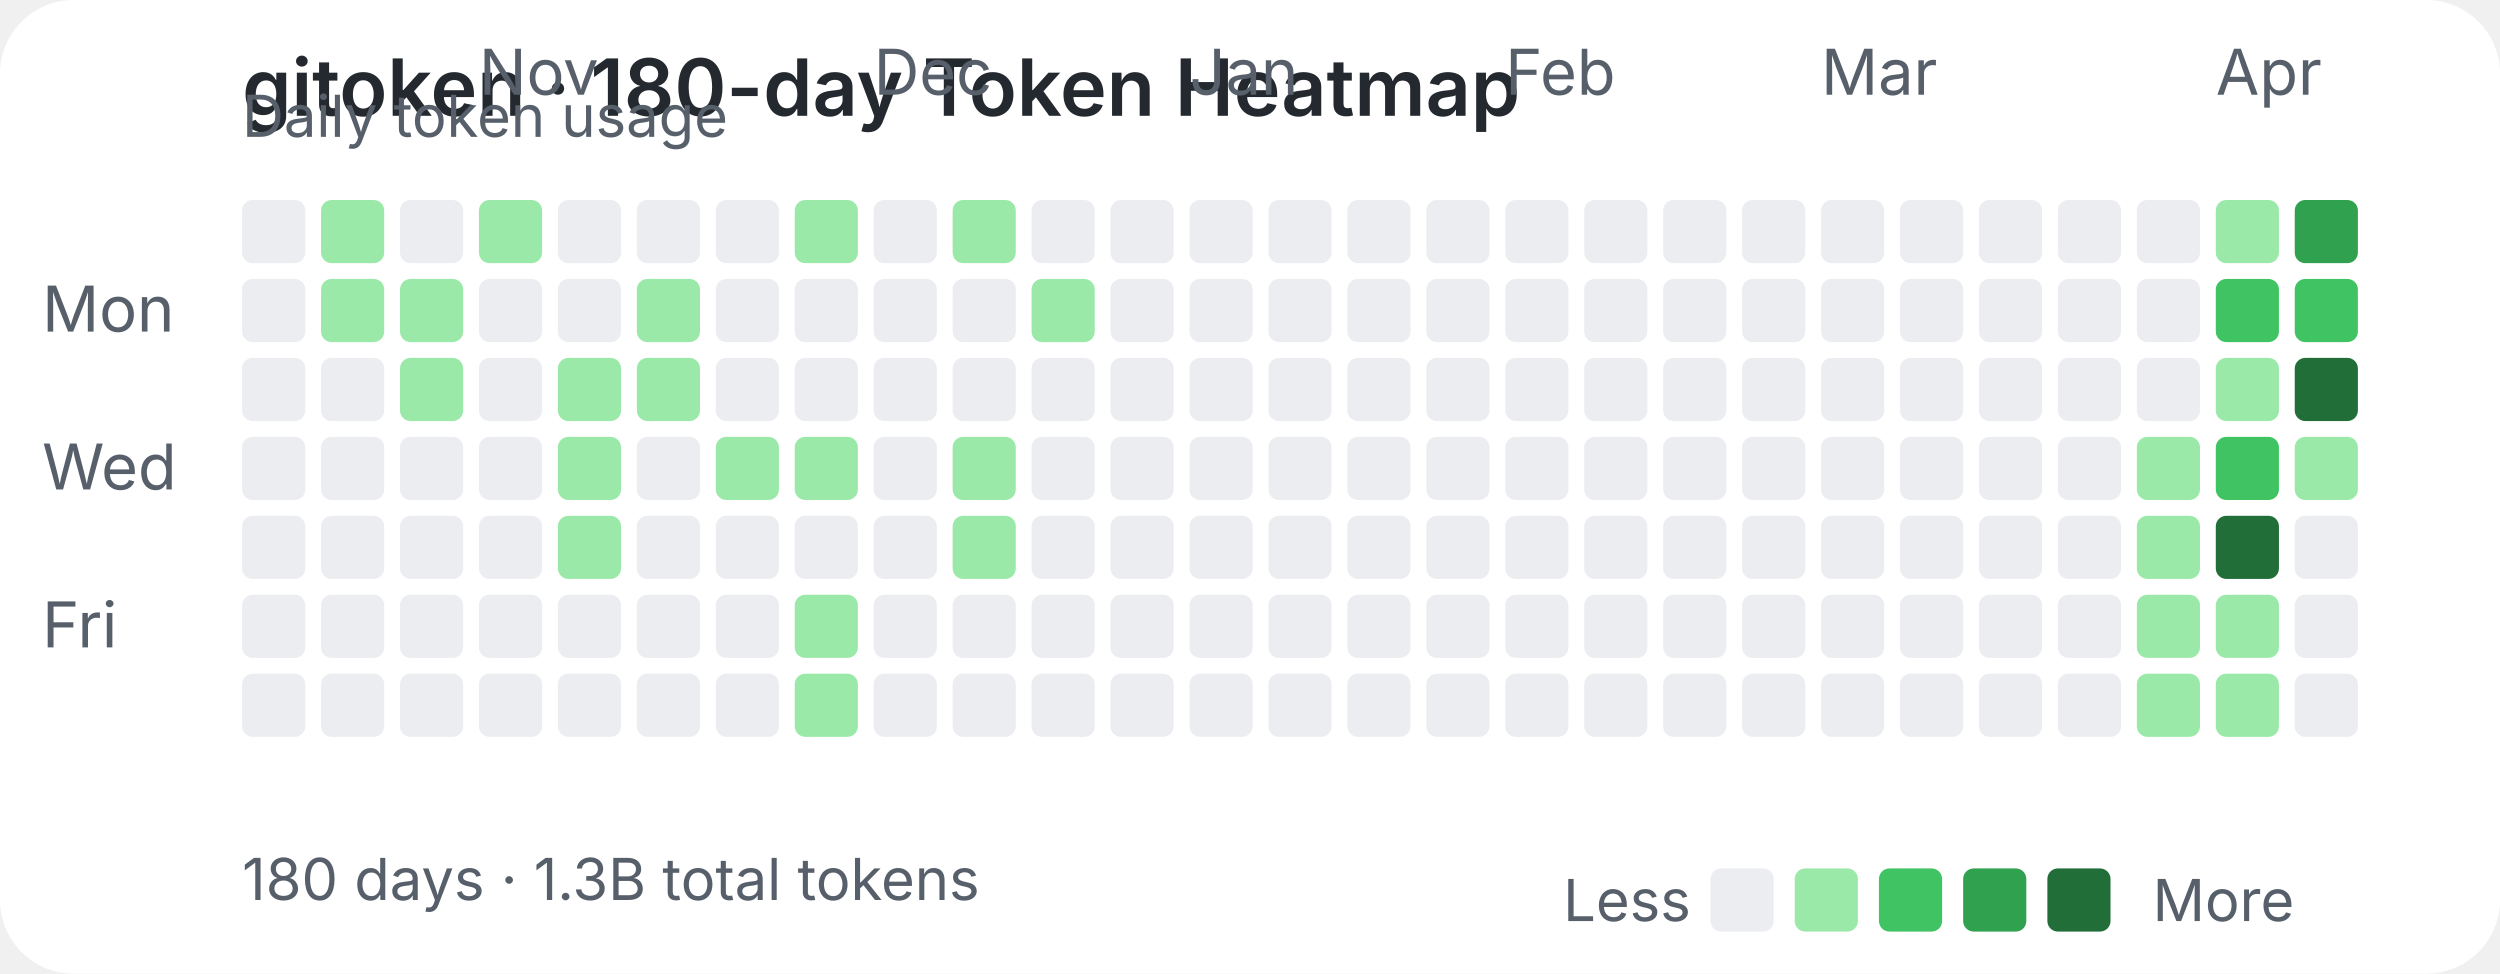
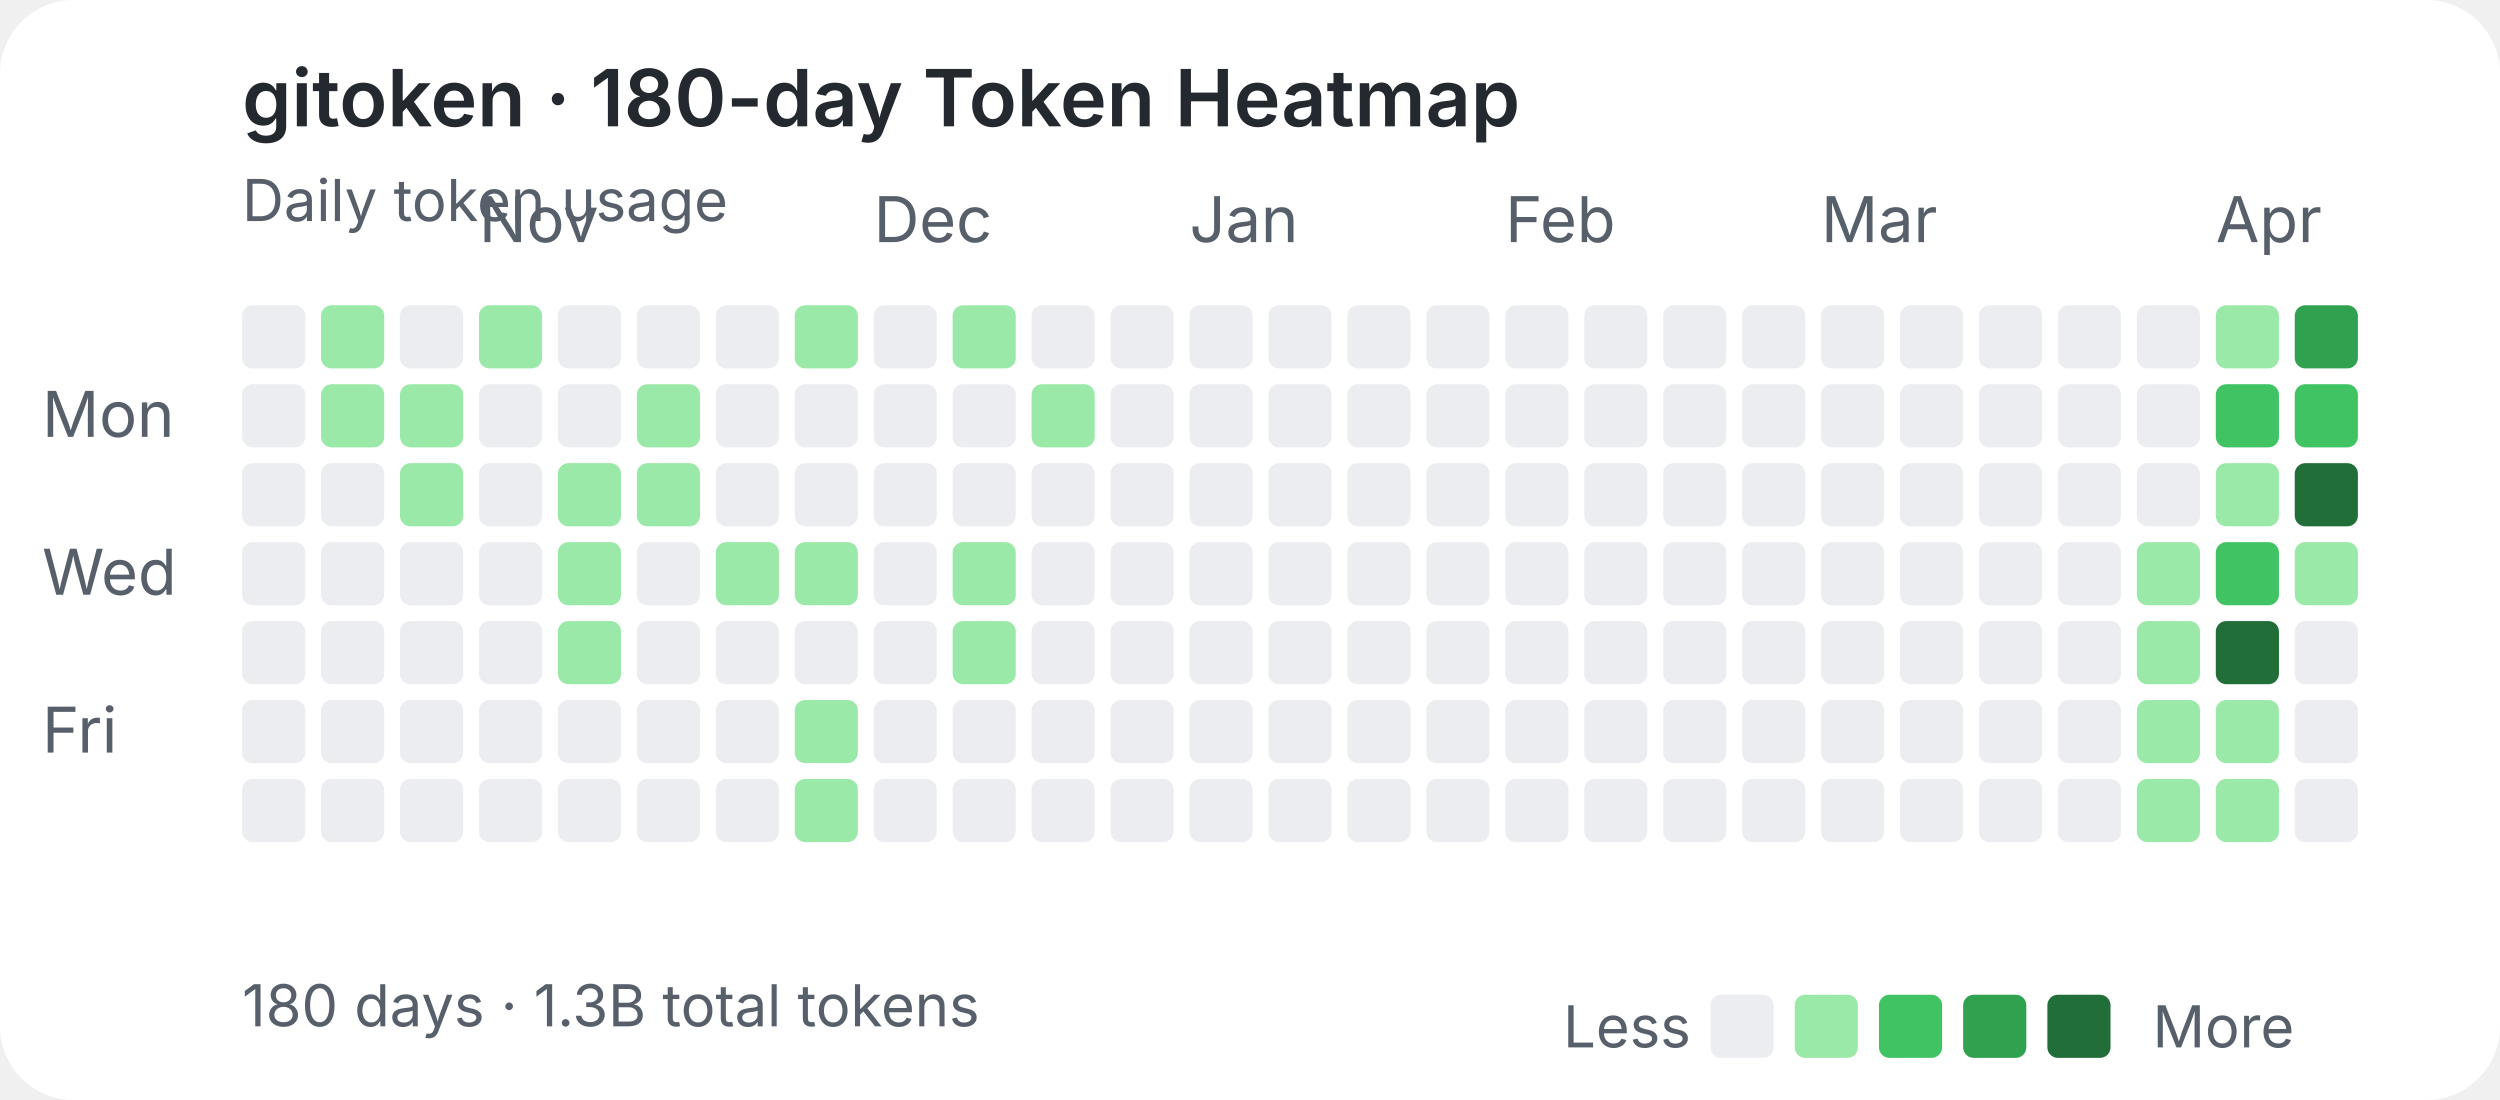
- <svg xmlns="http://www.w3.org/2000/svg" width="475" height="185" viewBox="0 0 475 185" fill="none">
+ <svg xmlns="http://www.w3.org/2000/svg" width="475" height="209" viewBox="0 0 475 209" fill="none">
  <style>
.label{font:12px ui-sans-serif,system-ui,-apple-system,sans-serif;fill:#57606a}
.title{font:600 15px ui-sans-serif,system-ui,-apple-system,sans-serif;fill:#24292f}
.sub{font:11px ui-sans-serif,system-ui,-apple-system,sans-serif;fill:#57606a}
</style>
  <rect width="100%" height="100%" rx="14" fill="#ffffff" />
-   <text class="title" x="46" y="22">gitoken · 180-day Token Heatmap</text>
-   <text class="sub" x="46" y="26">Daily token usage</text>
-   <text class="label" x="8" y="63">Mon</text>
-   <text class="label" x="8" y="93">Wed</text>
-   <text class="label" x="8" y="123">Fri</text>
-   <rect x="46" y="38" width="12" height="12" rx="2" fill="#ebedf0" />
-   <rect x="46" y="53" width="12" height="12" rx="2" fill="#ebedf0" />
-   <rect x="46" y="68" width="12" height="12" rx="2" fill="#ebedf0" />
-   <rect x="46" y="83" width="12" height="12" rx="2" fill="#ebedf0" />
-   <rect x="46" y="98" width="12" height="12" rx="2" fill="#ebedf0" />
-   <rect x="46" y="113" width="12" height="12" rx="2" fill="#ebedf0" />
-   <rect x="46" y="128" width="12" height="12" rx="2" fill="#ebedf0" />
-   <rect x="61" y="38" width="12" height="12" rx="2" fill="#9be9a8" />
-   <rect x="61" y="53" width="12" height="12" rx="2" fill="#9be9a8" />
-   <rect x="61" y="68" width="12" height="12" rx="2" fill="#ebedf0" />
-   <rect x="61" y="83" width="12" height="12" rx="2" fill="#ebedf0" />
-   <rect x="61" y="98" width="12" height="12" rx="2" fill="#ebedf0" />
-   <rect x="61" y="113" width="12" height="12" rx="2" fill="#ebedf0" />
-   <rect x="61" y="128" width="12" height="12" rx="2" fill="#ebedf0" />
-   <rect x="76" y="38" width="12" height="12" rx="2" fill="#ebedf0" />
-   <rect x="76" y="53" width="12" height="12" rx="2" fill="#9be9a8" />
-   <rect x="76" y="68" width="12" height="12" rx="2" fill="#9be9a8" />
-   <rect x="76" y="83" width="12" height="12" rx="2" fill="#ebedf0" />
-   <rect x="76" y="98" width="12" height="12" rx="2" fill="#ebedf0" />
-   <rect x="76" y="113" width="12" height="12" rx="2" fill="#ebedf0" />
-   <rect x="76" y="128" width="12" height="12" rx="2" fill="#ebedf0" />
-   <text class="label" x="91" y="18">Nov</text>
-   <rect x="91" y="38" width="12" height="12" rx="2" fill="#9be9a8" />
-   <rect x="91" y="53" width="12" height="12" rx="2" fill="#ebedf0" />
-   <rect x="91" y="68" width="12" height="12" rx="2" fill="#ebedf0" />
-   <rect x="91" y="83" width="12" height="12" rx="2" fill="#ebedf0" />
-   <rect x="91" y="98" width="12" height="12" rx="2" fill="#ebedf0" />
-   <rect x="91" y="113" width="12" height="12" rx="2" fill="#ebedf0" />
-   <rect x="91" y="128" width="12" height="12" rx="2" fill="#ebedf0" />
-   <rect x="106" y="38" width="12" height="12" rx="2" fill="#ebedf0" />
-   <rect x="106" y="53" width="12" height="12" rx="2" fill="#ebedf0" />
-   <rect x="106" y="68" width="12" height="12" rx="2" fill="#9be9a8" />
-   <rect x="106" y="83" width="12" height="12" rx="2" fill="#9be9a8" />
-   <rect x="106" y="98" width="12" height="12" rx="2" fill="#9be9a8" />
-   <rect x="106" y="113" width="12" height="12" rx="2" fill="#ebedf0" />
-   <rect x="106" y="128" width="12" height="12" rx="2" fill="#ebedf0" />
-   <rect x="121" y="38" width="12" height="12" rx="2" fill="#ebedf0" />
-   <rect x="121" y="53" width="12" height="12" rx="2" fill="#9be9a8" />
-   <rect x="121" y="68" width="12" height="12" rx="2" fill="#9be9a8" />
-   <rect x="121" y="83" width="12" height="12" rx="2" fill="#ebedf0" />
-   <rect x="121" y="98" width="12" height="12" rx="2" fill="#ebedf0" />
-   <rect x="121" y="113" width="12" height="12" rx="2" fill="#ebedf0" />
-   <rect x="121" y="128" width="12" height="12" rx="2" fill="#ebedf0" />
-   <rect x="136" y="38" width="12" height="12" rx="2" fill="#ebedf0" />
-   <rect x="136" y="53" width="12" height="12" rx="2" fill="#ebedf0" />
-   <rect x="136" y="68" width="12" height="12" rx="2" fill="#ebedf0" />
-   <rect x="136" y="83" width="12" height="12" rx="2" fill="#9be9a8" />
-   <rect x="136" y="98" width="12" height="12" rx="2" fill="#ebedf0" />
-   <rect x="136" y="113" width="12" height="12" rx="2" fill="#ebedf0" />
-   <rect x="136" y="128" width="12" height="12" rx="2" fill="#ebedf0" />
-   <rect x="151" y="38" width="12" height="12" rx="2" fill="#9be9a8" />
-   <rect x="151" y="53" width="12" height="12" rx="2" fill="#ebedf0" />
-   <rect x="151" y="68" width="12" height="12" rx="2" fill="#ebedf0" />
-   <rect x="151" y="83" width="12" height="12" rx="2" fill="#9be9a8" />
-   <rect x="151" y="98" width="12" height="12" rx="2" fill="#ebedf0" />
-   <rect x="151" y="113" width="12" height="12" rx="2" fill="#9be9a8" />
-   <rect x="151" y="128" width="12" height="12" rx="2" fill="#9be9a8" />
-   <text class="label" x="166" y="18">Dec</text>
-   <rect x="166" y="38" width="12" height="12" rx="2" fill="#ebedf0" />
-   <rect x="166" y="53" width="12" height="12" rx="2" fill="#ebedf0" />
-   <rect x="166" y="68" width="12" height="12" rx="2" fill="#ebedf0" />
-   <rect x="166" y="83" width="12" height="12" rx="2" fill="#ebedf0" />
-   <rect x="166" y="98" width="12" height="12" rx="2" fill="#ebedf0" />
-   <rect x="166" y="113" width="12" height="12" rx="2" fill="#ebedf0" />
-   <rect x="166" y="128" width="12" height="12" rx="2" fill="#ebedf0" />
-   <rect x="181" y="38" width="12" height="12" rx="2" fill="#9be9a8" />
-   <rect x="181" y="53" width="12" height="12" rx="2" fill="#ebedf0" />
-   <rect x="181" y="68" width="12" height="12" rx="2" fill="#ebedf0" />
-   <rect x="181" y="83" width="12" height="12" rx="2" fill="#9be9a8" />
-   <rect x="181" y="98" width="12" height="12" rx="2" fill="#9be9a8" />
-   <rect x="181" y="113" width="12" height="12" rx="2" fill="#ebedf0" />
-   <rect x="181" y="128" width="12" height="12" rx="2" fill="#ebedf0" />
-   <rect x="196" y="38" width="12" height="12" rx="2" fill="#ebedf0" />
-   <rect x="196" y="53" width="12" height="12" rx="2" fill="#9be9a8" />
-   <rect x="196" y="68" width="12" height="12" rx="2" fill="#ebedf0" />
-   <rect x="196" y="83" width="12" height="12" rx="2" fill="#ebedf0" />
-   <rect x="196" y="98" width="12" height="12" rx="2" fill="#ebedf0" />
-   <rect x="196" y="113" width="12" height="12" rx="2" fill="#ebedf0" />
-   <rect x="196" y="128" width="12" height="12" rx="2" fill="#ebedf0" />
-   <rect x="211" y="38" width="12" height="12" rx="2" fill="#ebedf0" />
-   <rect x="211" y="53" width="12" height="12" rx="2" fill="#ebedf0" />
-   <rect x="211" y="68" width="12" height="12" rx="2" fill="#ebedf0" />
-   <rect x="211" y="83" width="12" height="12" rx="2" fill="#ebedf0" />
-   <rect x="211" y="98" width="12" height="12" rx="2" fill="#ebedf0" />
-   <rect x="211" y="113" width="12" height="12" rx="2" fill="#ebedf0" />
-   <rect x="211" y="128" width="12" height="12" rx="2" fill="#ebedf0" />
-   <text class="label" x="226" y="18">Jan</text>
-   <rect x="226" y="38" width="12" height="12" rx="2" fill="#ebedf0" />
-   <rect x="226" y="53" width="12" height="12" rx="2" fill="#ebedf0" />
-   <rect x="226" y="68" width="12" height="12" rx="2" fill="#ebedf0" />
-   <rect x="226" y="83" width="12" height="12" rx="2" fill="#ebedf0" />
-   <rect x="226" y="98" width="12" height="12" rx="2" fill="#ebedf0" />
-   <rect x="226" y="113" width="12" height="12" rx="2" fill="#ebedf0" />
-   <rect x="226" y="128" width="12" height="12" rx="2" fill="#ebedf0" />
-   <rect x="241" y="38" width="12" height="12" rx="2" fill="#ebedf0" />
-   <rect x="241" y="53" width="12" height="12" rx="2" fill="#ebedf0" />
-   <rect x="241" y="68" width="12" height="12" rx="2" fill="#ebedf0" />
-   <rect x="241" y="83" width="12" height="12" rx="2" fill="#ebedf0" />
-   <rect x="241" y="98" width="12" height="12" rx="2" fill="#ebedf0" />
-   <rect x="241" y="113" width="12" height="12" rx="2" fill="#ebedf0" />
-   <rect x="241" y="128" width="12" height="12" rx="2" fill="#ebedf0" />
-   <rect x="256" y="38" width="12" height="12" rx="2" fill="#ebedf0" />
-   <rect x="256" y="53" width="12" height="12" rx="2" fill="#ebedf0" />
-   <rect x="256" y="68" width="12" height="12" rx="2" fill="#ebedf0" />
-   <rect x="256" y="83" width="12" height="12" rx="2" fill="#ebedf0" />
-   <rect x="256" y="98" width="12" height="12" rx="2" fill="#ebedf0" />
-   <rect x="256" y="113" width="12" height="12" rx="2" fill="#ebedf0" />
-   <rect x="256" y="128" width="12" height="12" rx="2" fill="#ebedf0" />
-   <rect x="271" y="38" width="12" height="12" rx="2" fill="#ebedf0" />
-   <rect x="271" y="53" width="12" height="12" rx="2" fill="#ebedf0" />
-   <rect x="271" y="68" width="12" height="12" rx="2" fill="#ebedf0" />
-   <rect x="271" y="83" width="12" height="12" rx="2" fill="#ebedf0" />
-   <rect x="271" y="98" width="12" height="12" rx="2" fill="#ebedf0" />
-   <rect x="271" y="113" width="12" height="12" rx="2" fill="#ebedf0" />
-   <rect x="271" y="128" width="12" height="12" rx="2" fill="#ebedf0" />
-   <text class="label" x="286" y="18">Feb</text>
-   <rect x="286" y="38" width="12" height="12" rx="2" fill="#ebedf0" />
-   <rect x="286" y="53" width="12" height="12" rx="2" fill="#ebedf0" />
-   <rect x="286" y="68" width="12" height="12" rx="2" fill="#ebedf0" />
-   <rect x="286" y="83" width="12" height="12" rx="2" fill="#ebedf0" />
-   <rect x="286" y="98" width="12" height="12" rx="2" fill="#ebedf0" />
-   <rect x="286" y="113" width="12" height="12" rx="2" fill="#ebedf0" />
-   <rect x="286" y="128" width="12" height="12" rx="2" fill="#ebedf0" />
-   <rect x="301" y="38" width="12" height="12" rx="2" fill="#ebedf0" />
-   <rect x="301" y="53" width="12" height="12" rx="2" fill="#ebedf0" />
-   <rect x="301" y="68" width="12" height="12" rx="2" fill="#ebedf0" />
-   <rect x="301" y="83" width="12" height="12" rx="2" fill="#ebedf0" />
-   <rect x="301" y="98" width="12" height="12" rx="2" fill="#ebedf0" />
-   <rect x="301" y="113" width="12" height="12" rx="2" fill="#ebedf0" />
-   <rect x="301" y="128" width="12" height="12" rx="2" fill="#ebedf0" />
-   <rect x="316" y="38" width="12" height="12" rx="2" fill="#ebedf0" />
-   <rect x="316" y="53" width="12" height="12" rx="2" fill="#ebedf0" />
-   <rect x="316" y="68" width="12" height="12" rx="2" fill="#ebedf0" />
-   <rect x="316" y="83" width="12" height="12" rx="2" fill="#ebedf0" />
-   <rect x="316" y="98" width="12" height="12" rx="2" fill="#ebedf0" />
-   <rect x="316" y="113" width="12" height="12" rx="2" fill="#ebedf0" />
-   <rect x="316" y="128" width="12" height="12" rx="2" fill="#ebedf0" />
-   <rect x="331" y="38" width="12" height="12" rx="2" fill="#ebedf0" />
-   <rect x="331" y="53" width="12" height="12" rx="2" fill="#ebedf0" />
-   <rect x="331" y="68" width="12" height="12" rx="2" fill="#ebedf0" />
-   <rect x="331" y="83" width="12" height="12" rx="2" fill="#ebedf0" />
-   <rect x="331" y="98" width="12" height="12" rx="2" fill="#ebedf0" />
-   <rect x="331" y="113" width="12" height="12" rx="2" fill="#ebedf0" />
-   <rect x="331" y="128" width="12" height="12" rx="2" fill="#ebedf0" />
-   <text class="label" x="346" y="18">Mar</text>
-   <rect x="346" y="38" width="12" height="12" rx="2" fill="#ebedf0" />
-   <rect x="346" y="53" width="12" height="12" rx="2" fill="#ebedf0" />
-   <rect x="346" y="68" width="12" height="12" rx="2" fill="#ebedf0" />
-   <rect x="346" y="83" width="12" height="12" rx="2" fill="#ebedf0" />
-   <rect x="346" y="98" width="12" height="12" rx="2" fill="#ebedf0" />
-   <rect x="346" y="113" width="12" height="12" rx="2" fill="#ebedf0" />
-   <rect x="346" y="128" width="12" height="12" rx="2" fill="#ebedf0" />
-   <rect x="361" y="38" width="12" height="12" rx="2" fill="#ebedf0" />
-   <rect x="361" y="53" width="12" height="12" rx="2" fill="#ebedf0" />
-   <rect x="361" y="68" width="12" height="12" rx="2" fill="#ebedf0" />
-   <rect x="361" y="83" width="12" height="12" rx="2" fill="#ebedf0" />
-   <rect x="361" y="98" width="12" height="12" rx="2" fill="#ebedf0" />
-   <rect x="361" y="113" width="12" height="12" rx="2" fill="#ebedf0" />
-   <rect x="361" y="128" width="12" height="12" rx="2" fill="#ebedf0" />
-   <rect x="376" y="38" width="12" height="12" rx="2" fill="#ebedf0" />
-   <rect x="376" y="53" width="12" height="12" rx="2" fill="#ebedf0" />
-   <rect x="376" y="68" width="12" height="12" rx="2" fill="#ebedf0" />
-   <rect x="376" y="83" width="12" height="12" rx="2" fill="#ebedf0" />
-   <rect x="376" y="98" width="12" height="12" rx="2" fill="#ebedf0" />
-   <rect x="376" y="113" width="12" height="12" rx="2" fill="#ebedf0" />
-   <rect x="376" y="128" width="12" height="12" rx="2" fill="#ebedf0" />
-   <rect x="391" y="38" width="12" height="12" rx="2" fill="#ebedf0" />
-   <rect x="391" y="53" width="12" height="12" rx="2" fill="#ebedf0" />
-   <rect x="391" y="68" width="12" height="12" rx="2" fill="#ebedf0" />
-   <rect x="391" y="83" width="12" height="12" rx="2" fill="#ebedf0" />
-   <rect x="391" y="98" width="12" height="12" rx="2" fill="#ebedf0" />
-   <rect x="391" y="113" width="12" height="12" rx="2" fill="#ebedf0" />
-   <rect x="391" y="128" width="12" height="12" rx="2" fill="#ebedf0" />
-   <rect x="406" y="38" width="12" height="12" rx="2" fill="#ebedf0" />
-   <rect x="406" y="53" width="12" height="12" rx="2" fill="#ebedf0" />
-   <rect x="406" y="68" width="12" height="12" rx="2" fill="#ebedf0" />
-   <rect x="406" y="83" width="12" height="12" rx="2" fill="#9be9a8" />
-   <rect x="406" y="98" width="12" height="12" rx="2" fill="#9be9a8" />
-   <rect x="406" y="113" width="12" height="12" rx="2" fill="#9be9a8" />
-   <rect x="406" y="128" width="12" height="12" rx="2" fill="#9be9a8" />
-   <text class="label" x="421" y="18">Apr</text>
-   <rect x="421" y="38" width="12" height="12" rx="2" fill="#9be9a8" />
-   <rect x="421" y="53" width="12" height="12" rx="2" fill="#40c463" />
-   <rect x="421" y="68" width="12" height="12" rx="2" fill="#9be9a8" />
-   <rect x="421" y="83" width="12" height="12" rx="2" fill="#40c463" />
-   <rect x="421" y="98" width="12" height="12" rx="2" fill="#216e39" />
-   <rect x="421" y="113" width="12" height="12" rx="2" fill="#9be9a8" />
-   <rect x="421" y="128" width="12" height="12" rx="2" fill="#9be9a8" />
-   <rect x="436" y="38" width="12" height="12" rx="2" fill="#30a14e" />
-   <rect x="436" y="53" width="12" height="12" rx="2" fill="#40c463" />
-   <rect x="436" y="68" width="12" height="12" rx="2" fill="#216e39" />
-   <rect x="436" y="83" width="12" height="12" rx="2" fill="#9be9a8" />
-   <rect x="436" y="98" width="12" height="12" rx="2" fill="#ebedf0" />
-   <rect x="436" y="113" width="12" height="12" rx="2" fill="#ebedf0" />
-   <rect x="436" y="128" width="12" height="12" rx="2" fill="#ebedf0" />
-   <text class="sub" x="297" y="175">Less</text>
-   <rect x="325" y="165" width="12" height="12" rx="2" fill="#ebedf0" />
-   <rect x="341" y="165" width="12" height="12" rx="2" fill="#9be9a8" />
-   <rect x="357" y="165" width="12" height="12" rx="2" fill="#40c463" />
-   <rect x="373" y="165" width="12" height="12" rx="2" fill="#30a14e" />
-   <rect x="389" y="165" width="12" height="12" rx="2" fill="#216e39" />
-   <text class="sub" x="409" y="175">More</text>
-   <text class="sub" x="46" y="171">180 days · 1.3B total tokens</text>
+   <text class="title" x="46" y="24">gitoken · 180-day Token Heatmap</text>
+   <text class="sub" x="46" y="42">Daily token usage</text>
+   <text class="label" x="8" y="83">Mon</text>
+   <text class="label" x="8" y="113">Wed</text>
+   <text class="label" x="8" y="143">Fri</text>
+   <rect x="46" y="58" width="12" height="12" rx="2" fill="#ebedf0" />
+   <rect x="46" y="73" width="12" height="12" rx="2" fill="#ebedf0" />
+   <rect x="46" y="88" width="12" height="12" rx="2" fill="#ebedf0" />
+   <rect x="46" y="103" width="12" height="12" rx="2" fill="#ebedf0" />
+   <rect x="46" y="118" width="12" height="12" rx="2" fill="#ebedf0" />
+   <rect x="46" y="133" width="12" height="12" rx="2" fill="#ebedf0" />
+   <rect x="46" y="148" width="12" height="12" rx="2" fill="#ebedf0" />
+   <rect x="61" y="58" width="12" height="12" rx="2" fill="#9be9a8" />
+   <rect x="61" y="73" width="12" height="12" rx="2" fill="#9be9a8" />
+   <rect x="61" y="88" width="12" height="12" rx="2" fill="#ebedf0" />
+   <rect x="61" y="103" width="12" height="12" rx="2" fill="#ebedf0" />
+   <rect x="61" y="118" width="12" height="12" rx="2" fill="#ebedf0" />
+   <rect x="61" y="133" width="12" height="12" rx="2" fill="#ebedf0" />
+   <rect x="61" y="148" width="12" height="12" rx="2" fill="#ebedf0" />
+   <rect x="76" y="58" width="12" height="12" rx="2" fill="#ebedf0" />
+   <rect x="76" y="73" width="12" height="12" rx="2" fill="#9be9a8" />
+   <rect x="76" y="88" width="12" height="12" rx="2" fill="#9be9a8" />
+   <rect x="76" y="103" width="12" height="12" rx="2" fill="#ebedf0" />
+   <rect x="76" y="118" width="12" height="12" rx="2" fill="#ebedf0" />
+   <rect x="76" y="133" width="12" height="12" rx="2" fill="#ebedf0" />
+   <rect x="76" y="148" width="12" height="12" rx="2" fill="#ebedf0" />
+   <text class="label" x="91" y="46">Nov</text>
+   <rect x="91" y="58" width="12" height="12" rx="2" fill="#9be9a8" />
+   <rect x="91" y="73" width="12" height="12" rx="2" fill="#ebedf0" />
+   <rect x="91" y="88" width="12" height="12" rx="2" fill="#ebedf0" />
+   <rect x="91" y="103" width="12" height="12" rx="2" fill="#ebedf0" />
+   <rect x="91" y="118" width="12" height="12" rx="2" fill="#ebedf0" />
+   <rect x="91" y="133" width="12" height="12" rx="2" fill="#ebedf0" />
+   <rect x="91" y="148" width="12" height="12" rx="2" fill="#ebedf0" />
+   <rect x="106" y="58" width="12" height="12" rx="2" fill="#ebedf0" />
+   <rect x="106" y="73" width="12" height="12" rx="2" fill="#ebedf0" />
+   <rect x="106" y="88" width="12" height="12" rx="2" fill="#9be9a8" />
+   <rect x="106" y="103" width="12" height="12" rx="2" fill="#9be9a8" />
+   <rect x="106" y="118" width="12" height="12" rx="2" fill="#9be9a8" />
+   <rect x="106" y="133" width="12" height="12" rx="2" fill="#ebedf0" />
+   <rect x="106" y="148" width="12" height="12" rx="2" fill="#ebedf0" />
+   <rect x="121" y="58" width="12" height="12" rx="2" fill="#ebedf0" />
+   <rect x="121" y="73" width="12" height="12" rx="2" fill="#9be9a8" />
+   <rect x="121" y="88" width="12" height="12" rx="2" fill="#9be9a8" />
+   <rect x="121" y="103" width="12" height="12" rx="2" fill="#ebedf0" />
+   <rect x="121" y="118" width="12" height="12" rx="2" fill="#ebedf0" />
+   <rect x="121" y="133" width="12" height="12" rx="2" fill="#ebedf0" />
+   <rect x="121" y="148" width="12" height="12" rx="2" fill="#ebedf0" />
+   <rect x="136" y="58" width="12" height="12" rx="2" fill="#ebedf0" />
+   <rect x="136" y="73" width="12" height="12" rx="2" fill="#ebedf0" />
+   <rect x="136" y="88" width="12" height="12" rx="2" fill="#ebedf0" />
+   <rect x="136" y="103" width="12" height="12" rx="2" fill="#9be9a8" />
+   <rect x="136" y="118" width="12" height="12" rx="2" fill="#ebedf0" />
+   <rect x="136" y="133" width="12" height="12" rx="2" fill="#ebedf0" />
+   <rect x="136" y="148" width="12" height="12" rx="2" fill="#ebedf0" />
+   <rect x="151" y="58" width="12" height="12" rx="2" fill="#9be9a8" />
+   <rect x="151" y="73" width="12" height="12" rx="2" fill="#ebedf0" />
+   <rect x="151" y="88" width="12" height="12" rx="2" fill="#ebedf0" />
+   <rect x="151" y="103" width="12" height="12" rx="2" fill="#9be9a8" />
+   <rect x="151" y="118" width="12" height="12" rx="2" fill="#ebedf0" />
+   <rect x="151" y="133" width="12" height="12" rx="2" fill="#9be9a8" />
+   <rect x="151" y="148" width="12" height="12" rx="2" fill="#9be9a8" />
+   <text class="label" x="166" y="46">Dec</text>
+   <rect x="166" y="58" width="12" height="12" rx="2" fill="#ebedf0" />
+   <rect x="166" y="73" width="12" height="12" rx="2" fill="#ebedf0" />
+   <rect x="166" y="88" width="12" height="12" rx="2" fill="#ebedf0" />
+   <rect x="166" y="103" width="12" height="12" rx="2" fill="#ebedf0" />
+   <rect x="166" y="118" width="12" height="12" rx="2" fill="#ebedf0" />
+   <rect x="166" y="133" width="12" height="12" rx="2" fill="#ebedf0" />
+   <rect x="166" y="148" width="12" height="12" rx="2" fill="#ebedf0" />
+   <rect x="181" y="58" width="12" height="12" rx="2" fill="#9be9a8" />
+   <rect x="181" y="73" width="12" height="12" rx="2" fill="#ebedf0" />
+   <rect x="181" y="88" width="12" height="12" rx="2" fill="#ebedf0" />
+   <rect x="181" y="103" width="12" height="12" rx="2" fill="#9be9a8" />
+   <rect x="181" y="118" width="12" height="12" rx="2" fill="#9be9a8" />
+   <rect x="181" y="133" width="12" height="12" rx="2" fill="#ebedf0" />
+   <rect x="181" y="148" width="12" height="12" rx="2" fill="#ebedf0" />
+   <rect x="196" y="58" width="12" height="12" rx="2" fill="#ebedf0" />
+   <rect x="196" y="73" width="12" height="12" rx="2" fill="#9be9a8" />
+   <rect x="196" y="88" width="12" height="12" rx="2" fill="#ebedf0" />
+   <rect x="196" y="103" width="12" height="12" rx="2" fill="#ebedf0" />
+   <rect x="196" y="118" width="12" height="12" rx="2" fill="#ebedf0" />
+   <rect x="196" y="133" width="12" height="12" rx="2" fill="#ebedf0" />
+   <rect x="196" y="148" width="12" height="12" rx="2" fill="#ebedf0" />
+   <rect x="211" y="58" width="12" height="12" rx="2" fill="#ebedf0" />
+   <rect x="211" y="73" width="12" height="12" rx="2" fill="#ebedf0" />
+   <rect x="211" y="88" width="12" height="12" rx="2" fill="#ebedf0" />
+   <rect x="211" y="103" width="12" height="12" rx="2" fill="#ebedf0" />
+   <rect x="211" y="118" width="12" height="12" rx="2" fill="#ebedf0" />
+   <rect x="211" y="133" width="12" height="12" rx="2" fill="#ebedf0" />
+   <rect x="211" y="148" width="12" height="12" rx="2" fill="#ebedf0" />
+   <text class="label" x="226" y="46">Jan</text>
+   <rect x="226" y="58" width="12" height="12" rx="2" fill="#ebedf0" />
+   <rect x="226" y="73" width="12" height="12" rx="2" fill="#ebedf0" />
+   <rect x="226" y="88" width="12" height="12" rx="2" fill="#ebedf0" />
+   <rect x="226" y="103" width="12" height="12" rx="2" fill="#ebedf0" />
+   <rect x="226" y="118" width="12" height="12" rx="2" fill="#ebedf0" />
+   <rect x="226" y="133" width="12" height="12" rx="2" fill="#ebedf0" />
+   <rect x="226" y="148" width="12" height="12" rx="2" fill="#ebedf0" />
+   <rect x="241" y="58" width="12" height="12" rx="2" fill="#ebedf0" />
+   <rect x="241" y="73" width="12" height="12" rx="2" fill="#ebedf0" />
+   <rect x="241" y="88" width="12" height="12" rx="2" fill="#ebedf0" />
+   <rect x="241" y="103" width="12" height="12" rx="2" fill="#ebedf0" />
+   <rect x="241" y="118" width="12" height="12" rx="2" fill="#ebedf0" />
+   <rect x="241" y="133" width="12" height="12" rx="2" fill="#ebedf0" />
+   <rect x="241" y="148" width="12" height="12" rx="2" fill="#ebedf0" />
+   <rect x="256" y="58" width="12" height="12" rx="2" fill="#ebedf0" />
+   <rect x="256" y="73" width="12" height="12" rx="2" fill="#ebedf0" />
+   <rect x="256" y="88" width="12" height="12" rx="2" fill="#ebedf0" />
+   <rect x="256" y="103" width="12" height="12" rx="2" fill="#ebedf0" />
+   <rect x="256" y="118" width="12" height="12" rx="2" fill="#ebedf0" />
+   <rect x="256" y="133" width="12" height="12" rx="2" fill="#ebedf0" />
+   <rect x="256" y="148" width="12" height="12" rx="2" fill="#ebedf0" />
+   <rect x="271" y="58" width="12" height="12" rx="2" fill="#ebedf0" />
+   <rect x="271" y="73" width="12" height="12" rx="2" fill="#ebedf0" />
+   <rect x="271" y="88" width="12" height="12" rx="2" fill="#ebedf0" />
+   <rect x="271" y="103" width="12" height="12" rx="2" fill="#ebedf0" />
+   <rect x="271" y="118" width="12" height="12" rx="2" fill="#ebedf0" />
+   <rect x="271" y="133" width="12" height="12" rx="2" fill="#ebedf0" />
+   <rect x="271" y="148" width="12" height="12" rx="2" fill="#ebedf0" />
+   <text class="label" x="286" y="46">Feb</text>
+   <rect x="286" y="58" width="12" height="12" rx="2" fill="#ebedf0" />
+   <rect x="286" y="73" width="12" height="12" rx="2" fill="#ebedf0" />
+   <rect x="286" y="88" width="12" height="12" rx="2" fill="#ebedf0" />
+   <rect x="286" y="103" width="12" height="12" rx="2" fill="#ebedf0" />
+   <rect x="286" y="118" width="12" height="12" rx="2" fill="#ebedf0" />
+   <rect x="286" y="133" width="12" height="12" rx="2" fill="#ebedf0" />
+   <rect x="286" y="148" width="12" height="12" rx="2" fill="#ebedf0" />
+   <rect x="301" y="58" width="12" height="12" rx="2" fill="#ebedf0" />
+   <rect x="301" y="73" width="12" height="12" rx="2" fill="#ebedf0" />
+   <rect x="301" y="88" width="12" height="12" rx="2" fill="#ebedf0" />
+   <rect x="301" y="103" width="12" height="12" rx="2" fill="#ebedf0" />
+   <rect x="301" y="118" width="12" height="12" rx="2" fill="#ebedf0" />
+   <rect x="301" y="133" width="12" height="12" rx="2" fill="#ebedf0" />
+   <rect x="301" y="148" width="12" height="12" rx="2" fill="#ebedf0" />
+   <rect x="316" y="58" width="12" height="12" rx="2" fill="#ebedf0" />
+   <rect x="316" y="73" width="12" height="12" rx="2" fill="#ebedf0" />
+   <rect x="316" y="88" width="12" height="12" rx="2" fill="#ebedf0" />
+   <rect x="316" y="103" width="12" height="12" rx="2" fill="#ebedf0" />
+   <rect x="316" y="118" width="12" height="12" rx="2" fill="#ebedf0" />
+   <rect x="316" y="133" width="12" height="12" rx="2" fill="#ebedf0" />
+   <rect x="316" y="148" width="12" height="12" rx="2" fill="#ebedf0" />
+   <rect x="331" y="58" width="12" height="12" rx="2" fill="#ebedf0" />
+   <rect x="331" y="73" width="12" height="12" rx="2" fill="#ebedf0" />
+   <rect x="331" y="88" width="12" height="12" rx="2" fill="#ebedf0" />
+   <rect x="331" y="103" width="12" height="12" rx="2" fill="#ebedf0" />
+   <rect x="331" y="118" width="12" height="12" rx="2" fill="#ebedf0" />
+   <rect x="331" y="133" width="12" height="12" rx="2" fill="#ebedf0" />
+   <rect x="331" y="148" width="12" height="12" rx="2" fill="#ebedf0" />
+   <text class="label" x="346" y="46">Mar</text>
+   <rect x="346" y="58" width="12" height="12" rx="2" fill="#ebedf0" />
+   <rect x="346" y="73" width="12" height="12" rx="2" fill="#ebedf0" />
+   <rect x="346" y="88" width="12" height="12" rx="2" fill="#ebedf0" />
+   <rect x="346" y="103" width="12" height="12" rx="2" fill="#ebedf0" />
+   <rect x="346" y="118" width="12" height="12" rx="2" fill="#ebedf0" />
+   <rect x="346" y="133" width="12" height="12" rx="2" fill="#ebedf0" />
+   <rect x="346" y="148" width="12" height="12" rx="2" fill="#ebedf0" />
+   <rect x="361" y="58" width="12" height="12" rx="2" fill="#ebedf0" />
+   <rect x="361" y="73" width="12" height="12" rx="2" fill="#ebedf0" />
+   <rect x="361" y="88" width="12" height="12" rx="2" fill="#ebedf0" />
+   <rect x="361" y="103" width="12" height="12" rx="2" fill="#ebedf0" />
+   <rect x="361" y="118" width="12" height="12" rx="2" fill="#ebedf0" />
+   <rect x="361" y="133" width="12" height="12" rx="2" fill="#ebedf0" />
+   <rect x="361" y="148" width="12" height="12" rx="2" fill="#ebedf0" />
+   <rect x="376" y="58" width="12" height="12" rx="2" fill="#ebedf0" />
+   <rect x="376" y="73" width="12" height="12" rx="2" fill="#ebedf0" />
+   <rect x="376" y="88" width="12" height="12" rx="2" fill="#ebedf0" />
+   <rect x="376" y="103" width="12" height="12" rx="2" fill="#ebedf0" />
+   <rect x="376" y="118" width="12" height="12" rx="2" fill="#ebedf0" />
+   <rect x="376" y="133" width="12" height="12" rx="2" fill="#ebedf0" />
+   <rect x="376" y="148" width="12" height="12" rx="2" fill="#ebedf0" />
+   <rect x="391" y="58" width="12" height="12" rx="2" fill="#ebedf0" />
+   <rect x="391" y="73" width="12" height="12" rx="2" fill="#ebedf0" />
+   <rect x="391" y="88" width="12" height="12" rx="2" fill="#ebedf0" />
+   <rect x="391" y="103" width="12" height="12" rx="2" fill="#ebedf0" />
+   <rect x="391" y="118" width="12" height="12" rx="2" fill="#ebedf0" />
+   <rect x="391" y="133" width="12" height="12" rx="2" fill="#ebedf0" />
+   <rect x="391" y="148" width="12" height="12" rx="2" fill="#ebedf0" />
+   <rect x="406" y="58" width="12" height="12" rx="2" fill="#ebedf0" />
+   <rect x="406" y="73" width="12" height="12" rx="2" fill="#ebedf0" />
+   <rect x="406" y="88" width="12" height="12" rx="2" fill="#ebedf0" />
+   <rect x="406" y="103" width="12" height="12" rx="2" fill="#9be9a8" />
+   <rect x="406" y="118" width="12" height="12" rx="2" fill="#9be9a8" />
+   <rect x="406" y="133" width="12" height="12" rx="2" fill="#9be9a8" />
+   <rect x="406" y="148" width="12" height="12" rx="2" fill="#9be9a8" />
+   <text class="label" x="421" y="46">Apr</text>
+   <rect x="421" y="58" width="12" height="12" rx="2" fill="#9be9a8" />
+   <rect x="421" y="73" width="12" height="12" rx="2" fill="#40c463" />
+   <rect x="421" y="88" width="12" height="12" rx="2" fill="#9be9a8" />
+   <rect x="421" y="103" width="12" height="12" rx="2" fill="#40c463" />
+   <rect x="421" y="118" width="12" height="12" rx="2" fill="#216e39" />
+   <rect x="421" y="133" width="12" height="12" rx="2" fill="#9be9a8" />
+   <rect x="421" y="148" width="12" height="12" rx="2" fill="#9be9a8" />
+   <rect x="436" y="58" width="12" height="12" rx="2" fill="#30a14e" />
+   <rect x="436" y="73" width="12" height="12" rx="2" fill="#40c463" />
+   <rect x="436" y="88" width="12" height="12" rx="2" fill="#216e39" />
+   <rect x="436" y="103" width="12" height="12" rx="2" fill="#9be9a8" />
+   <rect x="436" y="118" width="12" height="12" rx="2" fill="#ebedf0" />
+   <rect x="436" y="133" width="12" height="12" rx="2" fill="#ebedf0" />
+   <rect x="436" y="148" width="12" height="12" rx="2" fill="#ebedf0" />
+   <text class="sub" x="297" y="199">Less</text>
+   <rect x="325" y="189" width="12" height="12" rx="2" fill="#ebedf0" />
+   <rect x="341" y="189" width="12" height="12" rx="2" fill="#9be9a8" />
+   <rect x="357" y="189" width="12" height="12" rx="2" fill="#40c463" />
+   <rect x="373" y="189" width="12" height="12" rx="2" fill="#30a14e" />
+   <rect x="389" y="189" width="12" height="12" rx="2" fill="#216e39" />
+   <text class="sub" x="409" y="199">More</text>
+   <text class="sub" x="46" y="195">180 days · 1.3B total tokens</text>
</svg>
